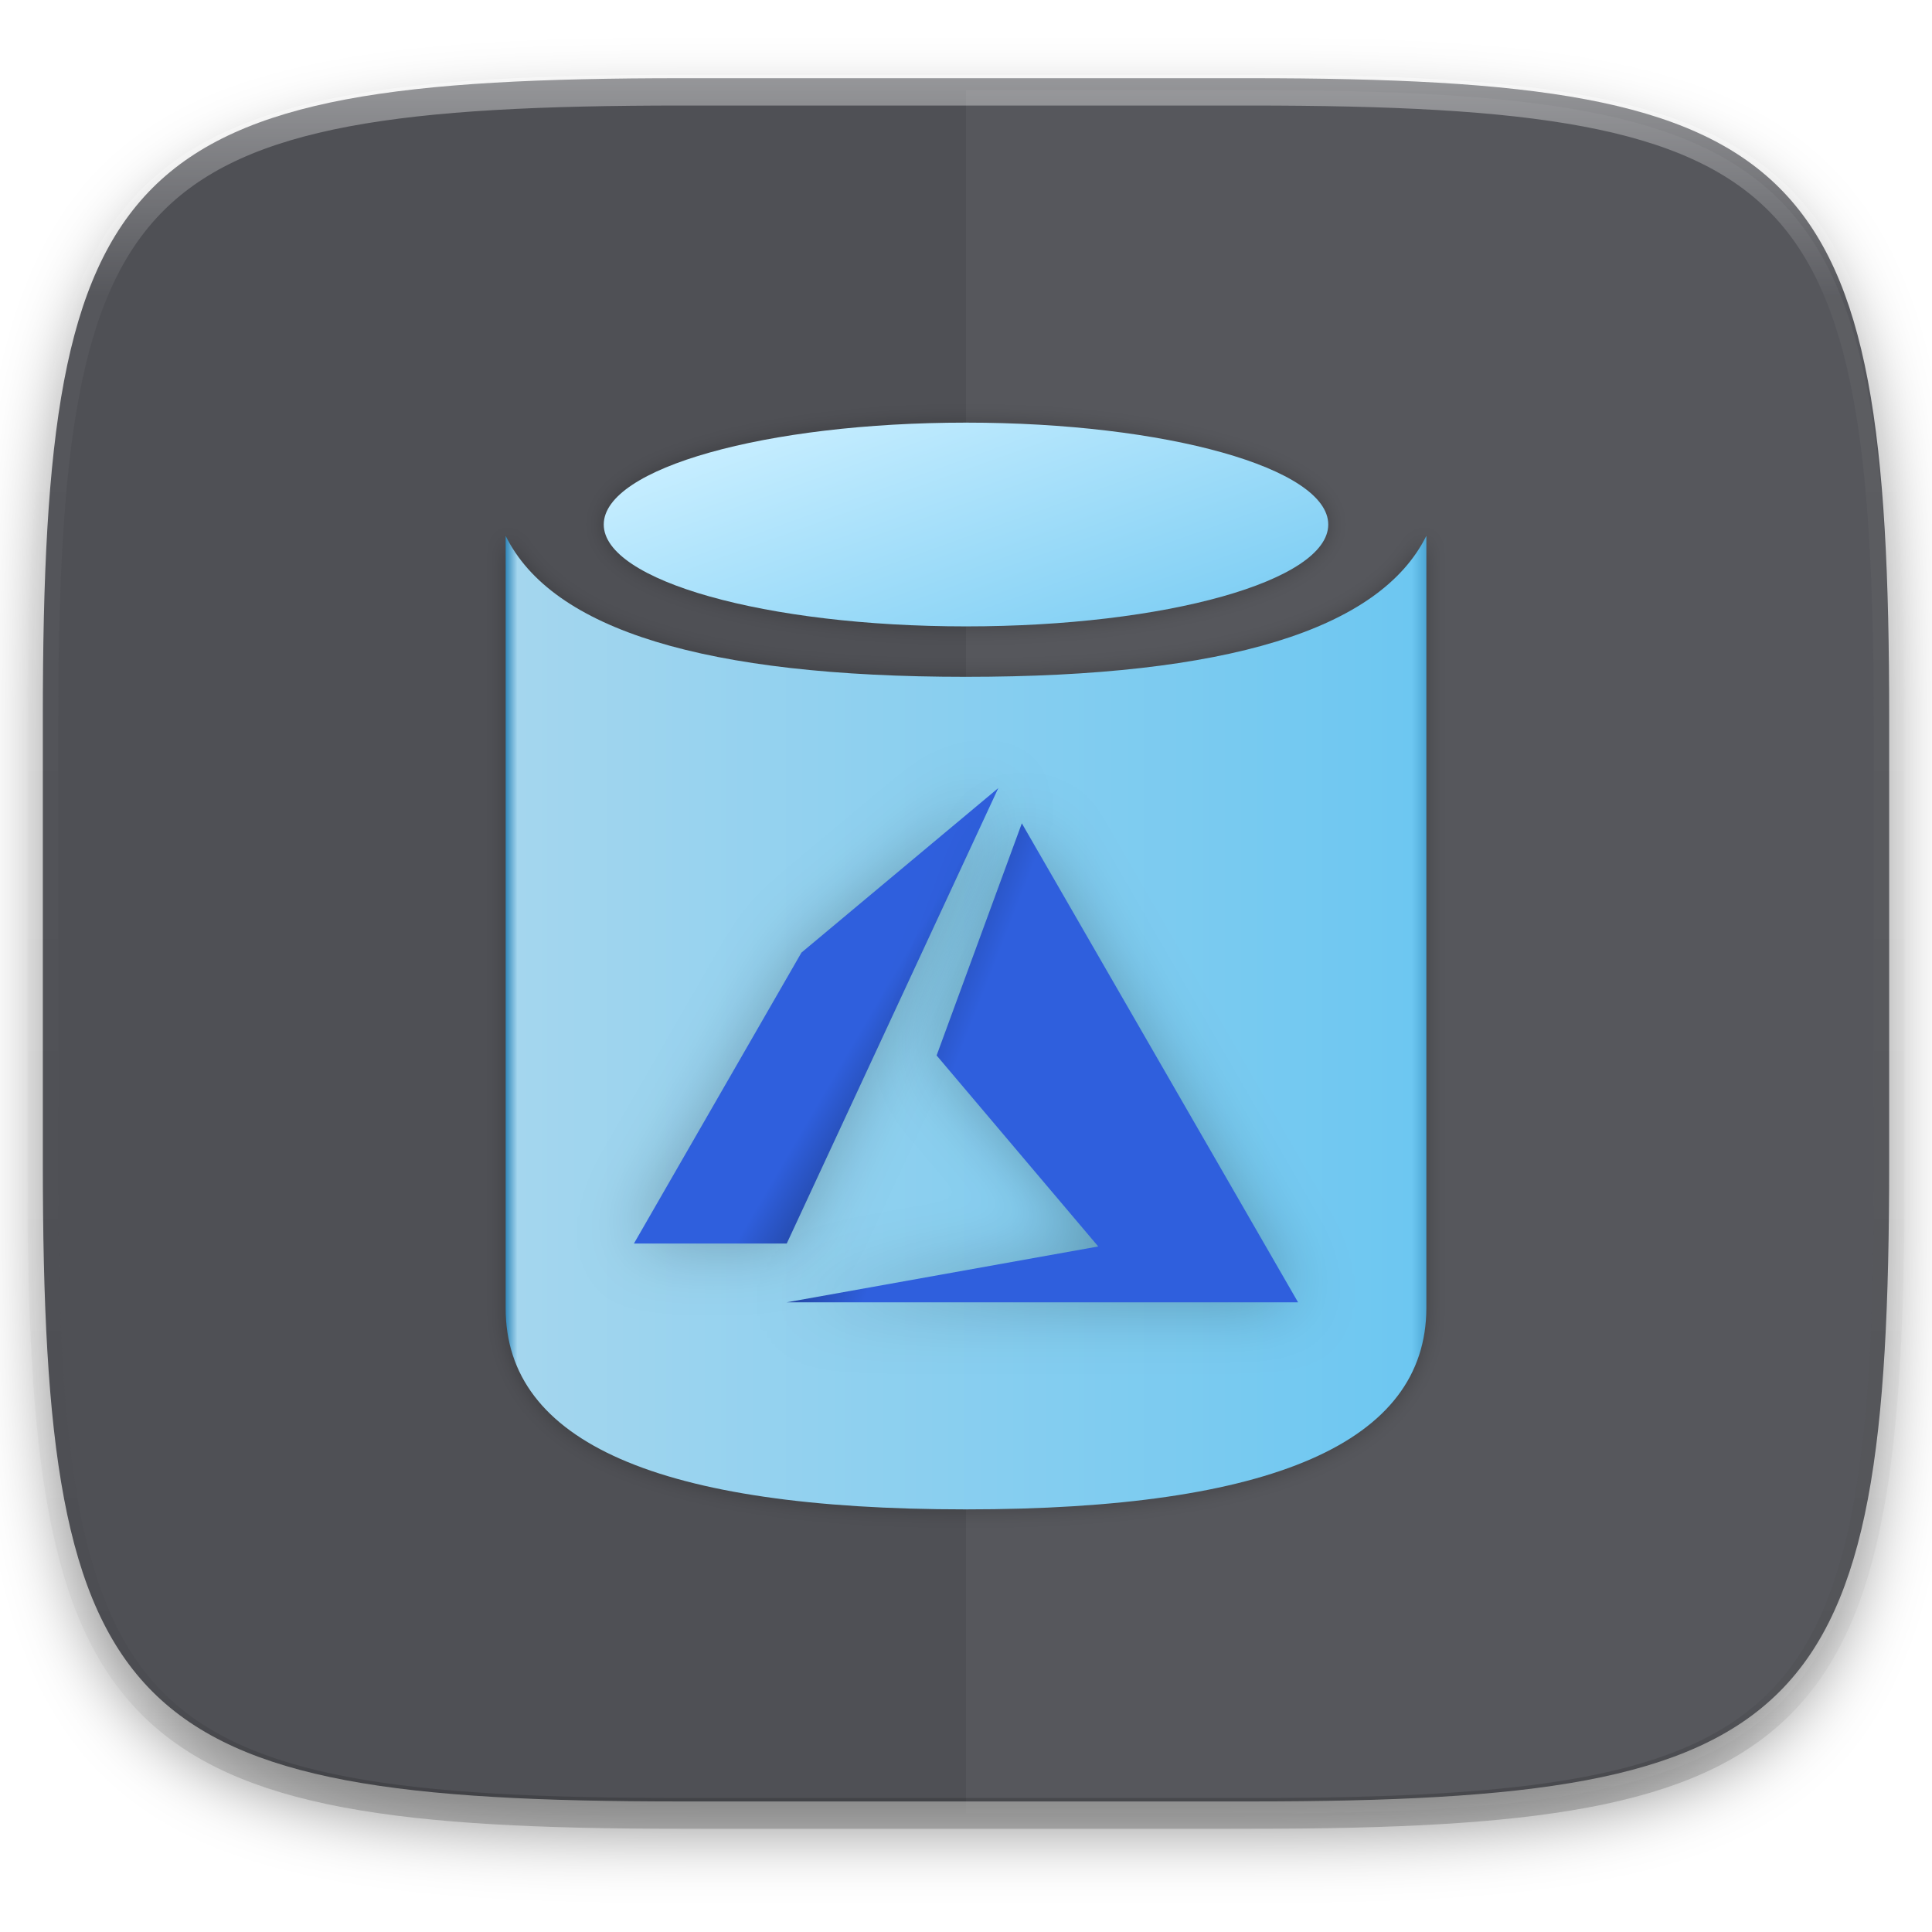
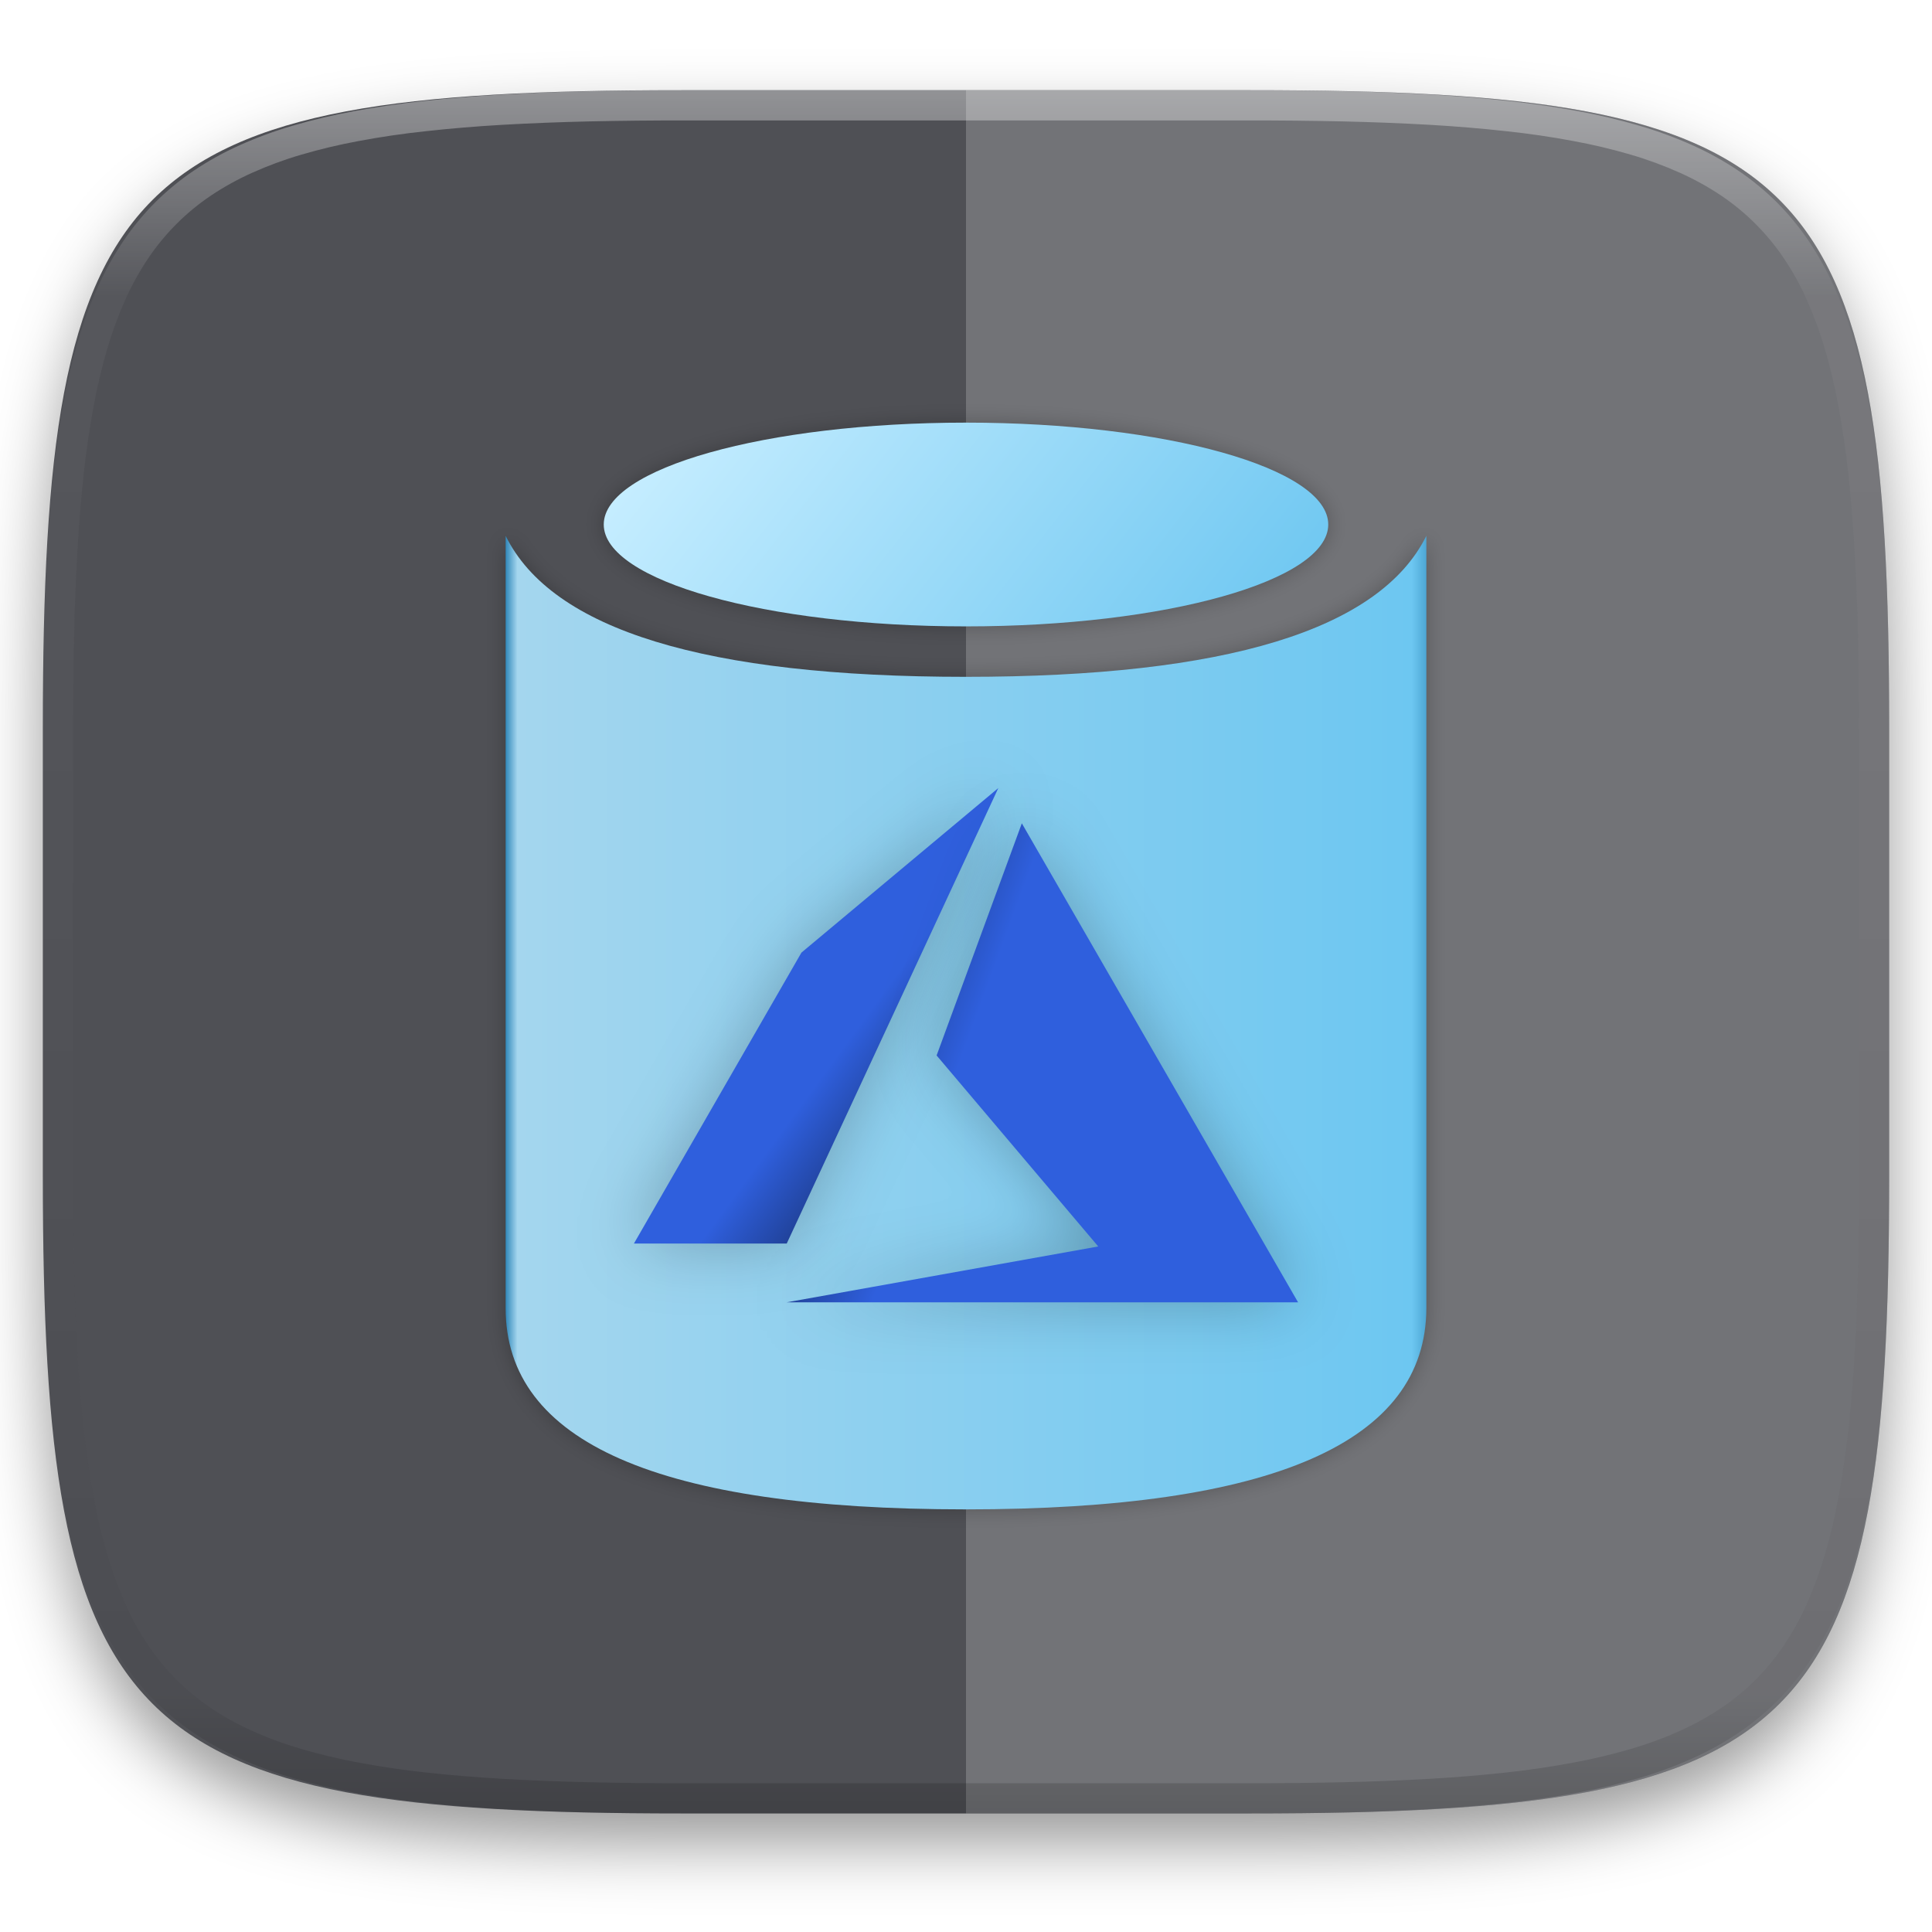
<svg xmlns="http://www.w3.org/2000/svg" style="isolation:isolate" viewBox="0 0 256 256" width="256" height="256">
-   <g filter="url(#ALBCVYexDY9VV5lgiZVSAT55QizG0TJD)">
-     <path d=" M 165.685 10.362 C 239.74 10.362 250.324 20.919 250.324 94.906 L 250.324 154.157 C 250.324 228.143 239.74 238.701 165.685 238.701 L 90.315 238.701 C 16.26 238.701 5.676 228.143 5.676 154.157 L 5.676 94.906 C 5.676 20.919 16.26 10.362 90.315 10.362 L 165.685 10.362 Z " fill="rgb(79,80,85)" />
+   <g id="Group" filter="url(#JNIClRetGT15NnJtfouKPHxe5KRgXyZv)">
+     <path d=" M 165.685 11.95 C 239.74 11.95 250.324 22.507 250.324 96.494 L 250.324 155.745 C 250.324 229.731 239.74 240.289 165.685 240.289 L 90.315 240.289 C 16.26 240.289 5.676 229.731 5.676 155.745 L 5.676 96.494 C 5.676 22.507 16.26 11.95 90.315 11.95 L 165.685 11.95 Z " id="Path" fill="rgb(79,80,85)" />
  </g>
  <defs>
-     <filter id="ALBCVYexDY9VV5lgiZVSAT55QizG0TJD" x="-200%" y="-200%" width="400%" height="400%" filterUnits="objectBoundingBox" color-interpolation-filters="sRGB">
+     <filter id="JNIClRetGT15NnJtfouKPHxe5KRgXyZv" x="-200%" y="-200%" width="400%" height="400%" filterUnits="objectBoundingBox" color-interpolation-filters="sRGB">
      <feGaussianBlur in="SourceGraphic" stdDeviation="4.294" />
      <feOffset dx="0" dy="4" result="pf_100_offsetBlur" />
      <feFlood flood-color="#000000" flood-opacity="0.4" />
      <feComposite in2="pf_100_offsetBlur" operator="in" result="pf_100_dropShadow" />
      <feBlend in="SourceGraphic" in2="pf_100_dropShadow" mode="normal" />
    </filter>
  </defs>
-   <g style="opacity:0.2;">
-     <g opacity="0.2">
-       <path d=" M 128 11.947 L 128 240.285 L 165.685 240.285 C 239.74 240.285 250.324 229.728 250.324 155.742 L 250.324 96.491 C 250.324 22.504 239.74 11.947 165.685 11.947 L 128 11.947 L 128 11.947 Z " fill="rgb(255,255,255)" />
-     </g>
+   <g opacity="0.2">
+     <path d=" M 128 11.947 L 128 240.285 L 165.685 240.285 C 239.74 240.285 250.324 229.728 250.324 155.742 L 250.324 96.491 C 250.324 22.504 239.74 11.947 165.685 11.947 L 128 11.947 L 128 11.947 L 128 11.947 Z " id="Path" fill="rgb(255,255,255)" />
  </g>
-   <g>
-     <g filter="url(#RtVJqzkXuLAzC3CSwQlG60l7Xkbr7T3P)">
-       <linearGradient id="_lgradient_19" x1="0.031" y1="0.306" x2="1.047" y2="1.102" gradientTransform="matrix(96,0,0,27,80,56)" gradientUnits="userSpaceOnUse">
+   <g id="Group">
+     <g id="Group" filter="url(#3ZHeBKWRKUpgCQYPFgEk4qpGp9zFlwwC)">
+       <linearGradient id="_lgradient_7" x1="0.031" y1="0.306" x2="1.047" y2="0.53" gradientTransform="matrix(95.99998,0,0,27,80.00002,56)" gradientUnits="userSpaceOnUse">
        <stop offset="0%" stop-opacity="1" style="stop-color:rgb(197,237,255)" />
        <stop offset="100%" stop-opacity="1" style="stop-color:rgb(110,199,241)" />
      </linearGradient>
-       <ellipse vector-effect="non-scaling-stroke" cx="128" cy="69.5" rx="48" ry="13.5" fill="url(#_lgradient_19)" />
+       <ellipse vector-effect="non-scaling-stroke" cx="128" cy="69.5" rx="48" ry="13.5" id="Ellipse" fill="url(#_lgradient_7)" />
    </g>
    <defs>
-       <filter id="RtVJqzkXuLAzC3CSwQlG60l7Xkbr7T3P" x="-200%" y="-200%" width="400%" height="400%" filterUnits="objectBoundingBox" color-interpolation-filters="sRGB">
+       <filter id="3ZHeBKWRKUpgCQYPFgEk4qpGp9zFlwwC" x="-200%" y="-200%" width="400%" height="400%" filterUnits="objectBoundingBox" color-interpolation-filters="sRGB">
        <feGaussianBlur in="SourceGraphic" stdDeviation="1.288" />
        <feOffset dx="0" dy="0" result="pf_100_offsetBlur" />
        <feFlood flood-color="#000000" flood-opacity="0.25" />
        <feComposite in2="pf_100_offsetBlur" operator="in" result="pf_100_dropShadow" />
        <feBlend in="SourceGraphic" in2="pf_100_dropShadow" mode="normal" />
      </filter>
    </defs>
-     <g filter="url(#Yvu3aNlR4bpl0E1rs8pNcn1cJEDH2TBS)">
-       <linearGradient id="_lgradient_20" x1="-0.014" y1="0.5" x2="1.025" y2="0.5" gradientTransform="matrix(122,0,0,129,67,71)" gradientUnits="userSpaceOnUse">
+     <g id="Group" filter="url(#xRj8Jbz7gyN2r4apNgAf0m8lhcLpaJsF)">
+       <linearGradient id="_lgradient_8" x1="-0.014" y1="0.5" x2="1.025" y2="0.5" gradientTransform="matrix(122,0,0,129,66.99998,71)" gradientUnits="userSpaceOnUse">
        <stop offset="1.304%" stop-opacity="1" style="stop-color:rgb(44,133,184)" />
        <stop offset="2.586%" stop-opacity="1" style="stop-color:rgb(164,214,238)" />
        <stop offset="96.073%" stop-opacity="1" style="stop-color:rgb(109,199,241)" />
        <stop offset="99.13%" stop-opacity="1" style="stop-color:rgb(44,133,184)" />
      </linearGradient>
-       <path d=" M 127.968 89.683 Q 76.208 89.683 67 71 L 67 173.31 Q 66.968 200 127.968 200 Q 188.968 200 189 173.31 L 189 71 Q 179.727 89.683 127.968 89.683 Z " fill="url(#_lgradient_20)" />
+       <path d=" M 127.968 89.683 Q 76.208 89.683 67 71 L 67 173.31 Q 66.968 200 127.968 200 Q 188.968 200 189 173.31 L 189 71 Q 179.727 89.683 127.968 89.683 Z " id="Path" fill="url(#_lgradient_8)" />
    </g>
    <defs>
-       <filter id="Yvu3aNlR4bpl0E1rs8pNcn1cJEDH2TBS" x="-200%" y="-200%" width="400%" height="400%" filterUnits="objectBoundingBox" color-interpolation-filters="sRGB">
+       <filter id="xRj8Jbz7gyN2r4apNgAf0m8lhcLpaJsF" x="-200%" y="-200%" width="400%" height="400%" filterUnits="objectBoundingBox" color-interpolation-filters="sRGB">
        <feGaussianBlur in="SourceGraphic" stdDeviation="1.288" />
        <feOffset dx="0" dy="0" result="pf_100_offsetBlur" />
        <feFlood flood-color="#000000" flood-opacity="0.25" />
        <feComposite in2="pf_100_offsetBlur" operator="in" result="pf_100_dropShadow" />
        <feBlend in="SourceGraphic" in2="pf_100_dropShadow" mode="normal" />
      </filter>
    </defs>
  </g>
-   <g>
-     <g filter="url(#8NMYej4svXpbo3W7U0onoAyqJqcHuEfQ)">
-       <linearGradient id="_lgradient_21" x1="0.672" y1="0.462" x2="1.151" y2="0.814" gradientTransform="matrix(48.283,0,0,60.354,84,104.42)" gradientUnits="userSpaceOnUse">
+   <g id="Group">
+     <g id="Group" filter="url(#FxkF1Ql9ycN6HPQyNWX7xsYknZ6znC6N)">
+       <linearGradient id="_lgradient_9" x1="0.672" y1="0.462" x2="1.11" y2="0.864" gradientTransform="matrix(48.283,0,0,60.354,84,104.42)" gradientUnits="userSpaceOnUse">
        <stop offset="0%" stop-opacity="1" style="stop-color:rgb(47,95,221)" />
        <stop offset="100%" stop-opacity="1" style="stop-color:rgb(0,0,0)" />
      </linearGradient>
-       <path d=" M 132.283 104.42 L 106.195 126.225 L 84 164.774 L 104.248 164.774 L 132.283 104.42 L 132.283 104.42 Z " fill="url(#_lgradient_21)" />
+       <path d=" M 132.283 104.42 L 106.195 126.225 L 84 164.774 L 104.248 164.774 L 132.283 104.42 L 132.283 104.42 L 132.283 104.42 Z " id="Path" fill="url(#_lgradient_9)" />
    </g>
    <defs>
-       <filter id="8NMYej4svXpbo3W7U0onoAyqJqcHuEfQ" x="-200%" y="-200%" width="400%" height="400%" filterUnits="objectBoundingBox" color-interpolation-filters="sRGB">
+       <filter id="FxkF1Ql9ycN6HPQyNWX7xsYknZ6znC6N" x="-200%" y="-200%" width="400%" height="400%" filterUnits="objectBoundingBox" color-interpolation-filters="sRGB">
        <feGaussianBlur in="SourceGraphic" stdDeviation="4.294" />
        <feOffset dx="0" dy="0" result="pf_100_offsetBlur" />
        <feFlood flood-color="#000000" flood-opacity="0.25" />
        <feComposite in2="pf_100_offsetBlur" operator="in" result="pf_100_dropShadow" />
        <feBlend in="SourceGraphic" in2="pf_100_dropShadow" mode="normal" />
      </filter>
    </defs>
-     <g filter="url(#UwIQHmYi3TbhQs0MlLti2HOAkYBowR9B)">
-       <linearGradient id="_lgradient_22" x1="0.433" y1="0.224" x2="-0.073" y2="0.04" gradientTransform="matrix(67.752,0,0,63.469,104.248,109.093)" gradientUnits="userSpaceOnUse">
+     <g id="Group" filter="url(#tC3R7DMELzQhVpmBn1ooKwtJ68PpohGg)">
+       <linearGradient id="_lgradient_10" x1="0.433" y1="0.224" x2="-0.073" y2="0.051" gradientTransform="matrix(67.752,0,0,63.469,104.248,109.093)" gradientUnits="userSpaceOnUse">
        <stop offset="0%" stop-opacity="1" style="stop-color:rgb(47,95,221)" />
        <stop offset="100%" stop-opacity="1" style="stop-color:rgb(0,0,0)" />
      </linearGradient>
-       <path d=" M 124.106 139.854 L 145.522 165.163 L 104.248 172.562 L 172 172.562 L 135.398 109.093 L 124.106 139.854 L 124.106 139.854 Z " fill="url(#_lgradient_22)" />
+       <path d=" M 124.106 139.854 L 145.522 165.163 L 104.248 172.562 L 172 172.562 L 135.398 109.093 L 124.106 139.854 L 124.106 139.854 L 124.106 139.854 Z " id="Path" fill="url(#_lgradient_10)" />
    </g>
    <defs>
-       <filter id="UwIQHmYi3TbhQs0MlLti2HOAkYBowR9B" x="-200%" y="-200%" width="400%" height="400%" filterUnits="objectBoundingBox" color-interpolation-filters="sRGB">
+       <filter id="tC3R7DMELzQhVpmBn1ooKwtJ68PpohGg" x="-200%" y="-200%" width="400%" height="400%" filterUnits="objectBoundingBox" color-interpolation-filters="sRGB">
        <feGaussianBlur in="SourceGraphic" stdDeviation="4.294" />
        <feOffset dx="0" dy="0" result="pf_100_offsetBlur" />
        <feFlood flood-color="#000000" flood-opacity="0.25" />
        <feComposite in2="pf_100_offsetBlur" operator="in" result="pf_100_dropShadow" />
        <feBlend in="SourceGraphic" in2="pf_100_dropShadow" mode="normal" />
      </filter>
    </defs>
  </g>
  <g opacity="0.4">
-     <linearGradient id="_lgradient_23" x1="0.517" y1="0" x2="0.517" y2="1">
+     <linearGradient id="_lgradient_11" x1="0.517" y1="0" x2="0.517" y2="1" gradientTransform="matrix(244.65,0,0,228.34,5.68,11.95)" gradientUnits="userSpaceOnUse">
      <stop offset="0%" stop-opacity="1" style="stop-color:rgb(255,255,255)" />
      <stop offset="12.5%" stop-opacity="0.098" style="stop-color:rgb(255,255,255)" />
      <stop offset="92.5%" stop-opacity="0.098" style="stop-color:rgb(0,0,0)" />
      <stop offset="100%" stop-opacity="0.498" style="stop-color:rgb(0,0,0)" />
    </linearGradient>
-     <path d=" M 165.685 11.947 C 239.74 11.947 250.324 22.504 250.324 96.491 L 250.324 155.742 C 250.324 229.728 239.74 240.285 165.685 240.285 L 90.315 240.285 C 16.26 240.285 5.676 229.728 5.676 155.742 L 5.676 96.491 C 5.676 22.504 16.26 11.947 90.315 11.947 L 165.685 11.947 Z " fill="none" vector-effect="non-scaling-stroke" stroke-width="4.077" stroke="url(#_lgradient_23)" stroke-linejoin="round" stroke-linecap="round" stroke-miterlimit="4" />
+     <path d=" M 165.068 11.951 C 169.396 11.941 173.724 11.991 178.052 12.089 C 181.927 12.167 185.803 12.315 189.678 12.541 C 193.131 12.737 196.583 13.022 200.026 13.395 C 203.085 13.73 206.144 14.181 209.174 14.741 C 211.889 15.243 214.574 15.881 217.22 16.657 C 219.62 17.355 221.971 18.219 224.243 19.241 C 226.358 20.184 228.384 21.304 230.302 22.591 C 232.142 23.829 233.863 25.244 235.437 26.806 C 237.001 28.378 238.417 30.088 239.656 31.925 C 240.945 33.841 242.066 35.865 243.02 37.967 C 244.043 40.247 244.909 42.585 245.617 44.972 C 246.394 47.615 247.034 50.297 247.535 53.009 C 248.096 56.035 248.548 59.081 248.883 62.136 C 249.257 65.575 249.542 69.014 249.739 72.462 C 249.965 76.323 250.112 80.194 250.201 84.055 C 250.289 88.378 250.339 92.701 250.329 97.014 L 250.329 155.226 C 250.339 159.549 250.289 163.862 250.201 168.185 C 250.112 172.056 249.965 175.917 249.739 179.778 C 249.542 183.226 249.257 186.675 248.883 190.104 C 248.548 193.159 248.096 196.215 247.535 199.241 C 247.034 201.943 246.394 204.625 245.617 207.268 C 244.909 209.655 244.043 212.003 243.02 214.273 C 242.066 216.385 240.945 218.399 239.656 220.315 C 238.417 222.152 237.001 223.872 235.437 225.434 C 233.863 226.996 232.142 228.411 230.302 229.649 C 228.384 230.936 226.358 232.056 224.243 232.999 C 221.971 234.021 219.62 234.885 217.22 235.593 C 214.574 236.369 211.889 237.007 209.174 237.499 C 206.144 238.068 203.085 238.51 200.026 238.845 C 196.583 239.218 193.131 239.503 189.678 239.699 C 185.803 239.925 181.927 240.073 178.052 240.161 C 173.724 240.249 169.396 240.299 165.068 240.289 L 90.942 240.289 C 86.614 240.299 82.286 240.249 77.958 240.161 C 74.083 240.073 70.207 239.925 66.332 239.699 C 62.879 239.503 59.427 239.218 55.984 238.845 C 52.925 238.51 49.866 238.068 46.836 237.499 C 44.121 237.007 41.436 236.369 38.79 235.593 C 36.39 234.885 34.039 234.021 31.767 232.999 C 29.652 232.056 27.626 230.936 25.708 229.649 C 23.868 228.411 22.147 226.996 20.573 225.434 C 19.009 223.872 17.593 222.152 16.354 220.315 C 15.065 218.399 13.944 216.385 12.99 214.273 C 11.967 212.003 11.101 209.655 10.393 207.268 C 9.616 204.625 8.976 201.943 8.475 199.241 C 7.914 196.215 7.462 193.159 7.127 190.104 C 6.753 186.675 6.468 183.226 6.271 179.778 C 6.045 175.917 5.898 172.056 5.809 168.185 C 5.721 163.862 5.671 159.549 5.681 155.226 L 5.681 97.014 C 5.671 92.701 5.721 88.378 5.809 84.055 C 5.898 80.194 6.045 76.323 6.271 72.462 C 6.468 69.014 6.753 65.575 7.127 62.136 C 7.462 59.081 7.914 56.035 8.475 53.009 C 8.976 50.297 9.616 47.615 10.393 44.972 C 11.101 42.585 11.967 40.247 12.99 37.967 C 13.944 35.865 15.065 33.841 16.354 31.925 C 17.593 30.088 19.009 28.378 20.573 26.806 C 22.147 25.244 23.868 23.829 25.708 22.591 C 27.626 21.304 29.652 20.184 31.767 19.241 C 34.039 18.219 36.39 17.355 38.79 16.657 C 41.436 15.881 44.121 15.243 46.836 14.741 C 49.866 14.181 52.925 13.73 55.984 13.395 C 59.427 13.022 62.879 12.737 66.332 12.541 C 70.207 12.315 74.083 12.167 77.958 12.089 C 82.286 11.991 86.614 11.941 90.942 11.951 L 165.068 11.951 Z  M 165.078 15.96 C 169.376 15.95 173.675 15.999 177.973 16.087 C 181.8 16.176 185.626 16.323 189.452 16.539 C 192.836 16.736 196.219 17.011 199.583 17.384 C 202.554 17.699 205.515 18.131 208.446 18.681 C 211.023 19.153 213.58 19.762 216.099 20.499 C 218.322 21.147 220.495 21.953 222.6 22.896 C 224.509 23.751 226.338 24.763 228.069 25.922 C 229.692 27.013 231.207 28.26 232.594 29.646 C 233.981 31.031 235.23 32.544 236.332 34.165 C 237.492 35.894 238.506 37.712 239.361 39.608 C 240.306 41.72 241.112 43.892 241.761 46.102 C 242.509 48.617 243.109 51.162 243.591 53.736 C 244.132 56.664 244.565 59.611 244.889 62.578 C 245.263 65.938 245.539 69.308 245.735 72.688 C 245.952 76.51 246.109 80.322 246.188 84.144 C 246.276 88.437 246.325 92.721 246.325 97.014 C 246.325 97.014 246.325 97.014 246.325 97.014 L 246.325 155.226 C 246.325 155.226 246.325 155.226 246.325 155.226 C 246.325 159.519 246.276 163.803 246.188 168.096 C 246.109 171.918 245.952 175.74 245.735 179.552 C 245.539 182.932 245.263 186.302 244.889 189.672 C 244.565 192.629 244.132 195.576 243.591 198.504 C 243.109 201.078 242.509 203.623 241.761 206.138 C 241.112 208.358 240.306 210.52 239.361 212.632 C 238.506 214.528 237.492 216.356 236.332 218.075 C 235.23 219.706 233.981 221.219 232.594 222.604 C 231.207 223.98 229.692 225.227 228.069 226.318 C 226.338 227.477 224.509 228.489 222.6 229.344 C 220.495 230.297 218.322 231.093 216.099 231.741 C 213.58 232.478 211.023 233.087 208.446 233.559 C 205.515 234.109 202.554 234.541 199.583 234.865 C 196.219 235.229 192.836 235.514 189.452 235.701 C 185.626 235.917 181.8 236.074 177.973 236.153 C 173.675 236.251 169.376 236.29 165.078 236.29 C 165.078 236.29 165.078 236.29 165.068 236.29 L 90.942 236.29 C 90.932 236.29 90.932 236.29 90.932 236.29 C 86.634 236.29 82.335 236.251 78.037 236.153 C 74.21 236.074 70.384 235.917 66.558 235.701 C 63.174 235.514 59.791 235.229 56.427 234.865 C 53.456 234.541 50.495 234.109 47.564 233.559 C 44.987 233.087 42.43 232.478 39.911 231.741 C 37.688 231.093 35.515 230.297 33.41 229.344 C 31.501 228.489 29.672 227.477 27.941 226.318 C 26.318 225.227 24.803 223.98 23.416 222.604 C 22.029 221.219 20.78 219.706 19.678 218.075 C 18.518 216.356 17.504 214.528 16.649 212.632 C 15.704 210.52 14.898 208.358 14.249 206.138 C 13.501 203.623 12.901 201.078 12.419 198.504 C 11.878 195.576 11.445 192.629 11.121 189.672 C 10.747 186.302 10.472 182.932 10.275 179.552 C 10.058 175.74 9.901 171.918 9.822 168.096 C 9.734 163.803 9.685 159.519 9.685 155.226 C 9.685 155.226 9.685 155.226 9.685 155.226 L 9.685 97.014 C 9.685 97.014 9.685 97.014 9.685 97.014 C 9.685 92.721 9.734 88.437 9.822 84.144 C 9.901 80.322 10.058 76.51 10.275 72.688 C 10.472 69.308 10.747 65.938 11.121 62.578 C 11.445 59.611 11.878 56.664 12.419 53.736 C 12.901 51.162 13.501 48.617 14.249 46.102 C 14.898 43.892 15.704 41.72 16.649 39.608 C 17.504 37.712 18.518 35.894 19.678 34.165 C 20.78 32.544 22.029 31.031 23.416 29.646 C 24.803 28.26 26.318 27.013 27.941 25.922 C 29.672 24.763 31.501 23.751 33.41 22.896 C 35.515 21.953 37.688 21.147 39.911 20.499 C 42.43 19.762 44.987 19.153 47.564 18.681 C 50.495 18.131 53.456 17.699 56.427 17.384 C 59.791 17.011 63.174 16.736 66.558 16.539 C 70.384 16.323 74.21 16.176 78.037 16.087 C 82.335 15.999 86.634 15.95 90.932 15.96 C 90.932 15.96 90.932 15.96 90.942 15.96 L 165.068 15.96 C 165.078 15.96 165.078 15.96 165.078 15.96 Z " fill-rule="evenodd" id="highlight" fill="url(#_lgradient_11)" />
  </g>
</svg>
